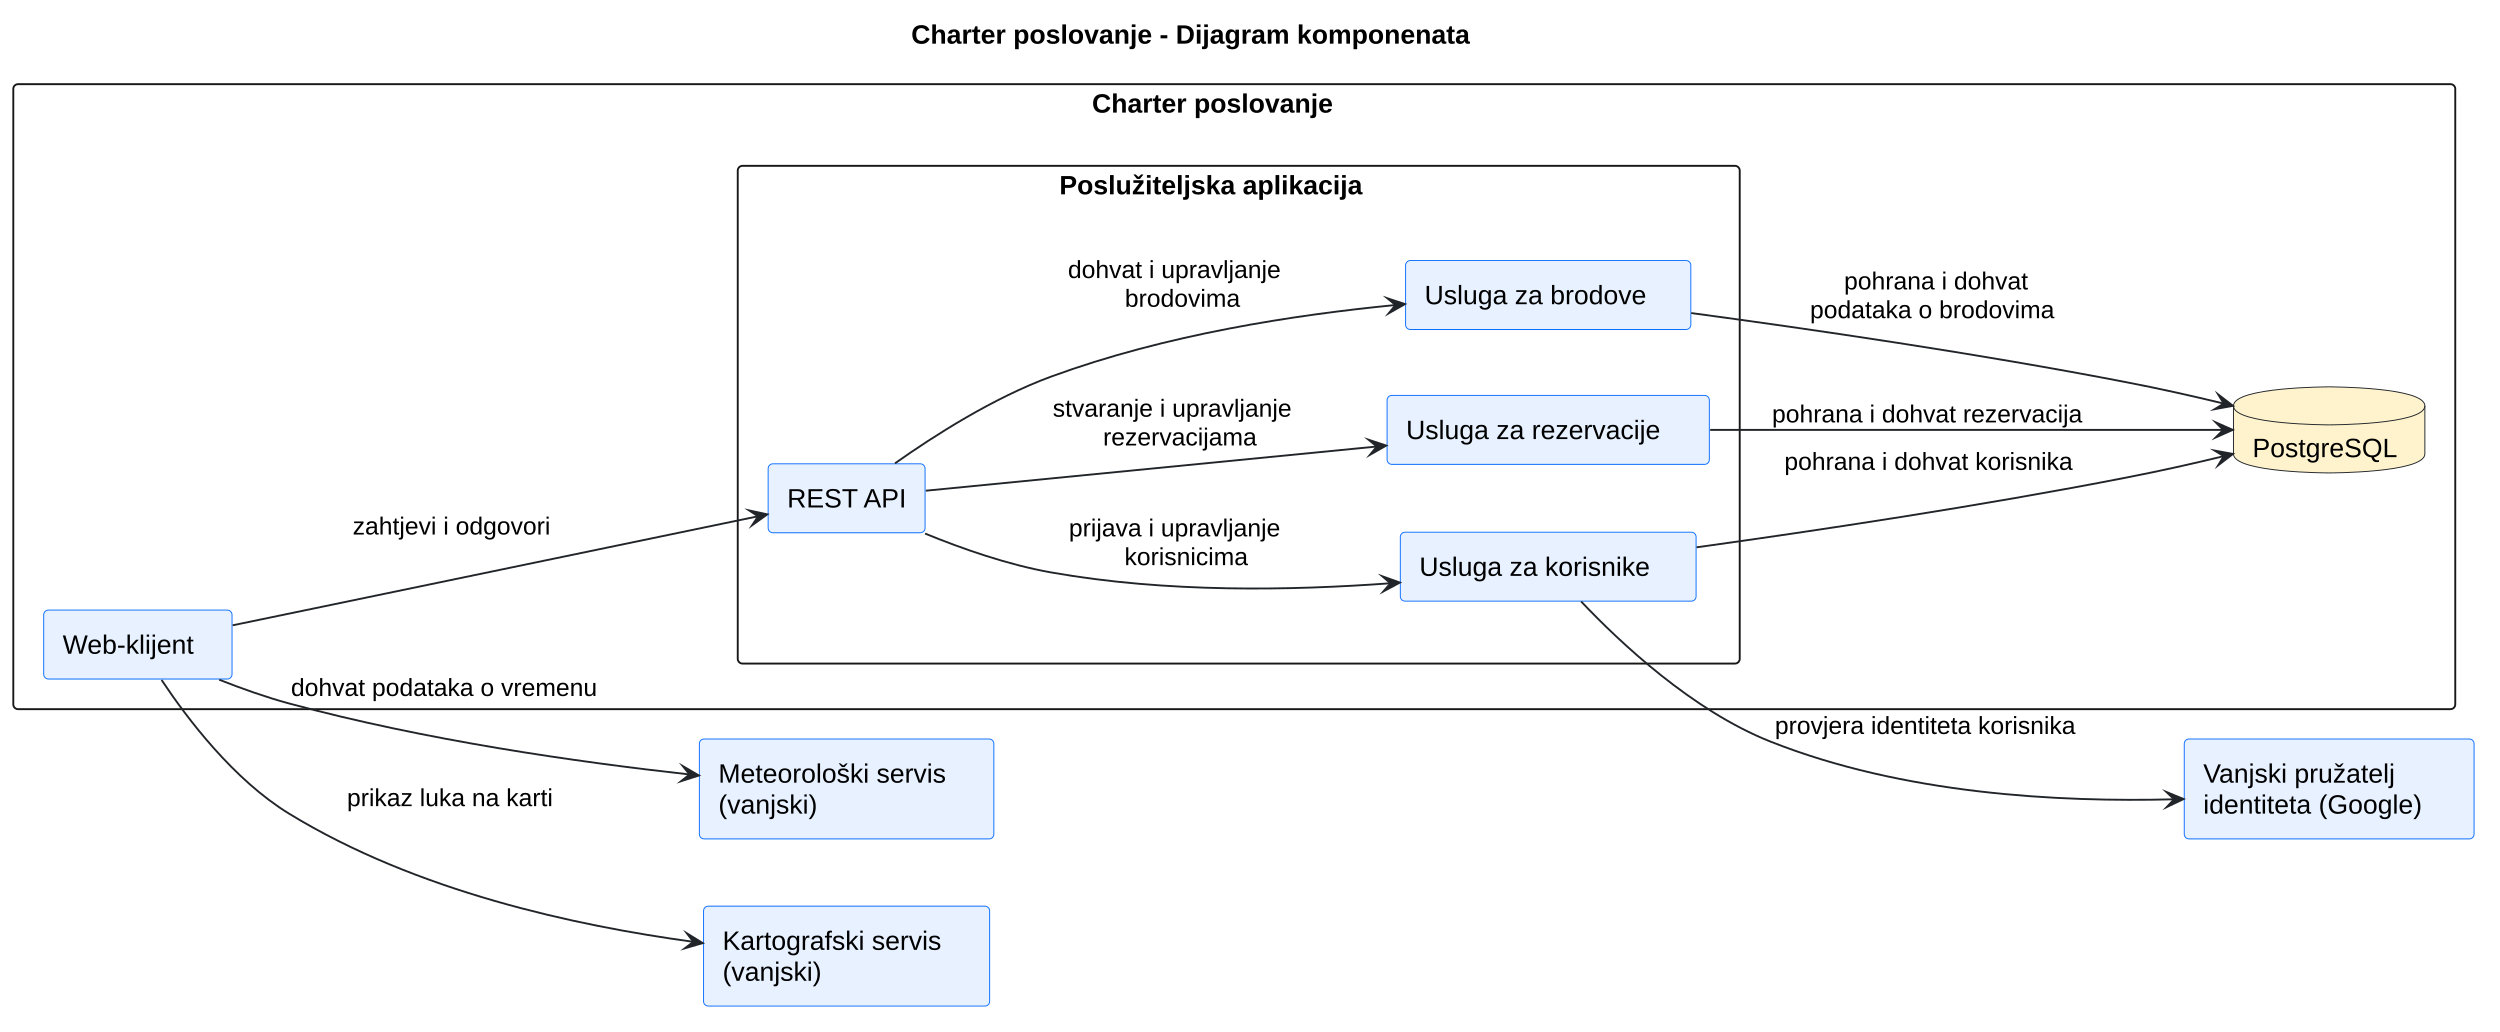
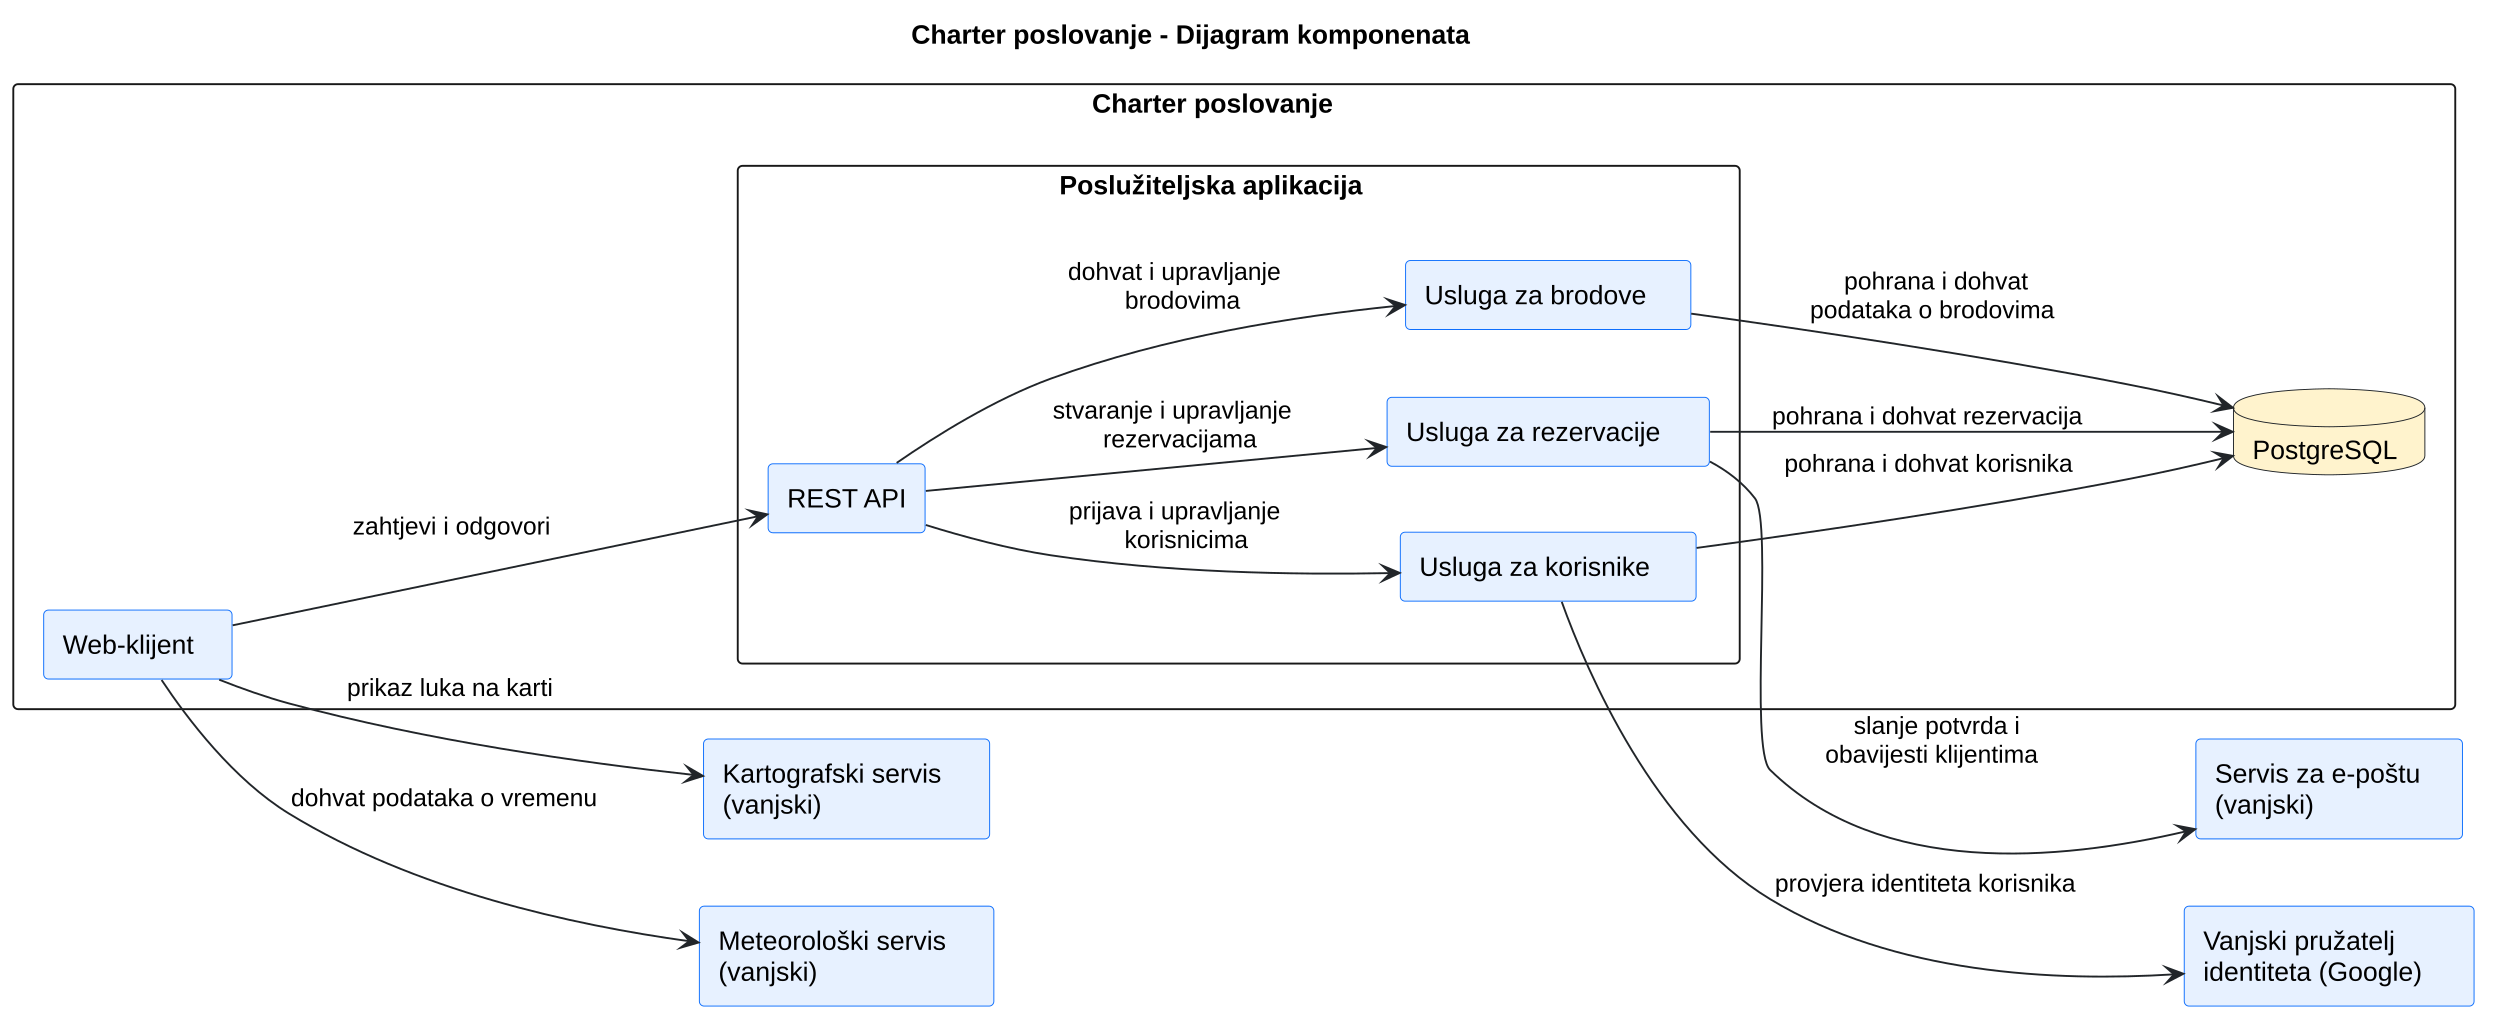
<svg xmlns="http://www.w3.org/2000/svg" version="1.1" data-diagram-type="DESCRIPTION" style="width:1316px;height:543px;background:#FFFFFF;" width="1316px" height="543px" viewBox="0 0 1316 543" zoomAndPan="magnify" preserveAspectRatio="none" contentStyleType="text/css">
  <defs />
  <g font-family="sans-serif" lengthAdjust="spacing">
    <g class="title" data-source-line="1">
      <text x="479.666" y="22.995" fill="#000" font-size="14" textLength="350.014" font-weight="700" font-family="Arial">Charter poslovanje - Dijagram komponenata</text>
    </g>
    <g class="cluster" data-qualified-name="Charter poslovanje" id="ent0001" data-source-line="21">
      <rect x="7" y="44.297" width="1285.45" height="329" fill="none" style="stroke:#181818;stroke-width:1;" rx="2.5" ry="2.5" />
      <text x="574.834" y="59.292" fill="#000" font-size="14" textLength="149.782" font-weight="700" font-family="Arial">Charter poslovanje</text>
    </g>
    <g class="cluster" data-qualified-name="Charter poslovanje.Poslu.iteljska aplikacija" id="ent0003" data-source-line="24">
      <rect x="388.35" y="87.297" width="527.44" height="262" fill="none" style="stroke:#181818;stroke-width:1;" rx="2.5" ry="2.5" />
      <text x="557.649" y="102.292" fill="#000" font-size="14" textLength="188.843" font-weight="700" font-family="Arial">Poslužiteljska aplikacija</text>
    </g>
    <g class="entity" data-qualified-name="Charter poslovanje.Web" id="ent0002" data-source-line="22">
      <rect x="23" y="321.147" width="99.146" height="36.297" fill="#E7F1FF" style="stroke:#0D6EFD;stroke-width:0.5;" rx="2.5" ry="2.5" />
      <text x="33" y="344.142" fill="#000" font-size="14" textLength="79.146" font-family="Arial">Web-klijent</text>
    </g>
    <g class="entity" data-qualified-name="Charter poslovanje.DB" id="ent0008" data-source-line="31">
-       <path d="M1175.7,213.647 C1175.7,203.647 1226.076,203.647 1226.076,203.647 C1226.076,203.647 1276.453,203.647 1276.453,213.647 L1276.453,238.944 C1276.453,248.944 1226.076,248.944 1226.076,248.944 C1226.076,248.944 1175.7,248.944 1175.7,238.944 L1175.7,213.647" style="stroke:#212529;stroke-width:0.5;" fill="#FFF3CD" />
-       <path d="M1175.7,213.647 C1175.7,223.647 1226.076,223.647 1226.076,223.647 C1226.076,223.647 1276.453,223.647 1276.453,213.647" style="stroke:#212529;stroke-width:0.5;" fill="none" />
-       <text x="1185.7" y="240.642" fill="#000" font-size="14" textLength="80.753" font-family="Arial">PostgreSQL</text>
+       <path d="M1175.7,214.647 C1175.7,204.647 1226.076,204.647 1226.076,204.647 C1226.076,204.647 1276.453,204.647 1276.453,214.647 L1276.453,239.944 C1276.453,249.944 1226.076,249.944 1226.076,249.944 C1226.076,249.944 1175.7,249.944 1175.7,239.944 L1175.7,214.647" style="stroke:#212529;stroke-width:0.5;" fill="#FFF3CD" />
+       <path d="M1175.7,214.647 C1175.7,224.647 1226.076,224.647 1226.076,224.647 C1226.076,224.647 1276.453,224.647 1276.453,214.647" style="stroke:#212529;stroke-width:0.5;" fill="none" />
+       <text x="1185.7" y="241.642" fill="#000" font-size="14" textLength="80.753" font-family="Arial">PostgreSQL</text>
    </g>
    <g class="entity" data-qualified-name="Charter poslovanje.Poslu.iteljska aplikacija.API" id="ent0004" data-source-line="25">
      <rect x="404.35" y="244.147" width="82.61" height="36.297" fill="#E7F1FF" style="stroke:#0D6EFD;stroke-width:0.5;" rx="2.5" ry="2.5" />
      <text x="414.35" y="267.142" fill="#000" font-size="14" textLength="62.61" font-family="Arial">REST API</text>
    </g>
    <g class="entity" data-qualified-name="Charter poslovanje.Poslu.iteljska aplikacija.Users" id="ent0005" data-source-line="26">
      <rect x="737.13" y="280.147" width="155.693" height="36.297" fill="#E7F1FF" style="stroke:#0D6EFD;stroke-width:0.5;" rx="2.5" ry="2.5" />
      <text x="747.13" y="303.142" fill="#000" font-size="14" textLength="135.693" font-family="Arial">Usluga za korisnike</text>
    </g>
    <g class="entity" data-qualified-name="Charter poslovanje.Poslu.iteljska aplikacija.Reservations" id="ent0006" data-source-line="27">
-       <rect x="730.16" y="208.147" width="169.639" height="36.297" fill="#E7F1FF" style="stroke:#0D6EFD;stroke-width:0.5;" rx="2.5" ry="2.5" />
-       <text x="740.16" y="231.142" fill="#000" font-size="14" textLength="149.639" font-family="Arial">Usluga za rezervacije</text>
+       <rect x="730.16" y="209.147" width="169.639" height="36.297" fill="#E7F1FF" style="stroke:#0D6EFD;stroke-width:0.5;" rx="2.5" ry="2.5" />
+       <text x="740.16" y="232.142" fill="#000" font-size="14" textLength="149.639" font-family="Arial">Usluga za rezervacije</text>
    </g>
    <g class="entity" data-qualified-name="Charter poslovanje.Poslu.iteljska aplikacija.Boats" id="ent0007" data-source-line="28">
      <rect x="739.9" y="137.147" width="150.156" height="36.297" fill="#E7F1FF" style="stroke:#0D6EFD;stroke-width:0.5;" rx="2.5" ry="2.5" />
      <text x="749.9" y="160.142" fill="#000" font-size="14" textLength="130.156" font-family="Arial">Usluga za brodove</text>
    </g>
    <g class="entity" data-qualified-name="WeatherAPI" id="ent0009" data-source-line="36">
-       <rect x="368.15" y="389.007" width="155.01" height="52.594" fill="#E7F1FF" style="stroke:#0D6EFD;stroke-width:0.5;" rx="2.5" ry="2.5" />
-       <text x="378.15" y="412.002" fill="#000" font-size="14" textLength="135.01" font-family="Arial">Meteorološki servis</text>
-       <text x="378.15" y="428.299" fill="#000" font-size="14" textLength="59.842" font-family="Arial">(vanjski)</text>
+       <rect x="368.15" y="477.007" width="155.01" height="52.594" fill="#E7F1FF" style="stroke:#0D6EFD;stroke-width:0.5;" rx="2.5" ry="2.5" />
+       <text x="378.15" y="500.002" fill="#000" font-size="14" textLength="135.01" font-family="Arial">Meteorološki servis</text>
+       <text x="378.15" y="516.299" fill="#000" font-size="14" textLength="59.842" font-family="Arial">(vanjski)</text>
    </g>
    <g class="entity" data-qualified-name="Maps" id="ent0010" data-source-line="37">
-       <rect x="370.35" y="477.007" width="150.594" height="52.594" fill="#E7F1FF" style="stroke:#0D6EFD;stroke-width:0.5;" rx="2.5" ry="2.5" />
-       <text x="380.35" y="500.002" fill="#000" font-size="14" textLength="130.594" font-family="Arial">Kartografski servis</text>
-       <text x="380.35" y="516.299" fill="#000" font-size="14" textLength="59.842" font-family="Arial">(vanjski)</text>
+       <rect x="370.35" y="389.007" width="150.594" height="52.594" fill="#E7F1FF" style="stroke:#0D6EFD;stroke-width:0.5;" rx="2.5" ry="2.5" />
+       <text x="380.35" y="412.002" fill="#000" font-size="14" textLength="130.594" font-family="Arial">Kartografski servis</text>
+       <text x="380.35" y="428.299" fill="#000" font-size="14" textLength="59.842" font-family="Arial">(vanjski)</text>
    </g>
    <g class="entity" data-qualified-name="OAuth" id="ent0011" data-source-line="38">
-       <rect x="1149.79" y="389.007" width="152.556" height="52.594" fill="#E7F1FF" style="stroke:#0D6EFD;stroke-width:0.5;" rx="2.5" ry="2.5" />
-       <text x="1159.79" y="412.002" fill="#000" font-size="14" textLength="115.985" font-family="Arial">Vanjski pružatelj</text>
-       <text x="1159.79" y="428.299" fill="#000" font-size="14" textLength="132.556" font-family="Arial">identiteta (Google)</text>
+       <rect x="1149.79" y="477.007" width="152.556" height="52.594" fill="#E7F1FF" style="stroke:#0D6EFD;stroke-width:0.5;" rx="2.5" ry="2.5" />
+       <text x="1159.79" y="500.002" fill="#000" font-size="14" textLength="115.985" font-family="Arial">Vanjski pružatelj</text>
+       <text x="1159.79" y="516.299" fill="#000" font-size="14" textLength="132.556" font-family="Arial">identiteta (Google)</text>
    </g>
-     <g class="link" data-entity-1="ent0002" data-entity-2="ent0004" id="lnk12" data-source-line="42" data-link-type="dependency">
+     <g class="entity" data-qualified-name="Mail" id="ent0012" data-source-line="39">
+       <rect x="1155.91" y="389.007" width="140.326" height="52.594" fill="#E7F1FF" style="stroke:#0D6EFD;stroke-width:0.5;" rx="2.5" ry="2.5" />
+       <text x="1165.91" y="412.002" fill="#000" font-size="14" textLength="120.326" font-family="Arial">Servis za e-poštu</text>
+       <text x="1165.91" y="428.299" fill="#000" font-size="14" textLength="59.842" font-family="Arial">(vanjski)</text>
+     </g>
+     <g class="link" data-entity-1="ent0002" data-entity-2="ent0004" id="lnk13" data-source-line="43" data-link-type="dependency">
      <path d="M122.47,329.157 C196.37,313.817 330.264,286.032 399.024,271.772" style="stroke:#212529;stroke-width:1;" fill="none" id="Web-to-API" />
      <polygon points="403.92,270.757,394.295,268.668,399.024,271.772,395.92,276.501,403.92,270.757" fill="#212529" style="stroke:#212529;stroke-width:1;stroke-linejoin:miter;stroke-miterlimit:10;" />
      <text x="185.65" y="281.364" fill="#000" font-size="13" textLength="119.933" font-family="Arial">zahtjevi i odgovori</text>
    </g>
-     <g class="link" data-entity-1="ent0004" data-entity-2="ent0005" id="lnk13" data-source-line="44" data-link-type="dependency">
-       <path d="M486.94,280.857 C506.48,288.857 530.57,297.297 553.16,301.297 C614.24,312.137 679.653,310.873 731.913,307.033" style="stroke:#212529;stroke-width:1;" fill="none" id="API-to-Users" />
-       <polygon points="736.9,306.667,727.631,303.337,731.913,307.033,728.217,311.316,736.9,306.667" fill="#212529" style="stroke:#212529;stroke-width:1;stroke-linejoin:miter;stroke-miterlimit:10;" />
-       <text x="562.66" y="282.364" fill="#000" font-size="13" textLength="128.857" font-family="Arial">prijava i upravljanje</text>
-       <text x="591.929" y="297.497" fill="#000" font-size="13" textLength="74.452" font-family="Arial">korisnicima</text>
+     <g class="link" data-entity-1="ent0004" data-entity-2="ent0005" id="lnk14" data-source-line="45" data-link-type="dependency">
+       <path d="M487.35,276.357 C506.98,282.467 531.02,288.987 553.16,292.297 C614.41,301.477 679.651,302.661 731.791,301.681" style="stroke:#212529;stroke-width:1;" fill="none" id="API-to-Users" />
+       <polygon points="736.79,301.587,727.716,297.757,731.791,301.681,727.867,305.755,736.79,301.587" fill="#212529" style="stroke:#212529;stroke-width:1;stroke-linejoin:miter;stroke-miterlimit:10;" />
+       <text x="562.66" y="273.364" fill="#000" font-size="13" textLength="128.857" font-family="Arial">prijava i upravljanje</text>
+       <text x="591.929" y="288.497" fill="#000" font-size="13" textLength="74.452" font-family="Arial">korisnicima</text>
    </g>
-     <g class="link" data-entity-1="ent0004" data-entity-2="ent0006" id="lnk14" data-source-line="45" data-link-type="dependency">
-       <path d="M487.36,258.307 C545.55,252.607 648.854,242.485 724.734,235.045" style="stroke:#212529;stroke-width:1;" fill="none" id="API-to-Reservations" />
-       <polygon points="729.71,234.557,720.363,231.454,724.734,235.045,721.143,239.416,729.71,234.557" fill="#212529" style="stroke:#212529;stroke-width:1;stroke-linejoin:miter;stroke-miterlimit:10;" />
-       <text x="554.16" y="219.364" fill="#000" font-size="13" textLength="145.101" font-family="Arial">stvaranje i upravljanje</text>
-       <text x="580.642" y="234.497" fill="#000" font-size="13" textLength="92.136" font-family="Arial">rezervacijama</text>
+     <g class="link" data-entity-1="ent0004" data-entity-2="ent0006" id="lnk15" data-source-line="46" data-link-type="dependency">
+       <path d="M487.36,258.417 C545.55,252.877 648.853,243.031 724.733,235.801" style="stroke:#212529;stroke-width:1;" fill="none" id="API-to-Reservations" />
+       <polygon points="729.71,235.327,720.371,232.199,724.733,235.801,721.13,240.163,729.71,235.327" fill="#212529" style="stroke:#212529;stroke-width:1;stroke-linejoin:miter;stroke-miterlimit:10;" />
+       <text x="554.16" y="220.364" fill="#000" font-size="13" textLength="145.101" font-family="Arial">stvaranje i upravljanje</text>
+       <text x="580.642" y="235.497" fill="#000" font-size="13" textLength="92.136" font-family="Arial">rezervacijama</text>
    </g>
-     <g class="link" data-entity-1="ent0004" data-entity-2="ent0007" id="lnk15" data-source-line="46" data-link-type="dependency">
-       <path d="M471.11,243.917 C491.86,229.247 522.99,209.387 553.16,198.297 C613.68,176.057 681.354,165.763 734.594,160.563" style="stroke:#212529;stroke-width:1;" fill="none" id="API-to-Boats" />
-       <polygon points="739.57,160.077,730.224,156.971,734.594,160.563,731.001,164.933,739.57,160.077" fill="#212529" style="stroke:#212529;stroke-width:1;stroke-linejoin:miter;stroke-miterlimit:10;" />
-       <text x="562.16" y="146.364" fill="#000" font-size="13" textLength="129.613" font-family="Arial">dohvat i upravljanje</text>
-       <text x="592.121" y="161.497" fill="#000" font-size="13" textLength="69.691" font-family="Arial">brodovima</text>
+     <g class="link" data-entity-1="ent0004" data-entity-2="ent0007" id="lnk16" data-source-line="47" data-link-type="dependency">
+       <path d="M472,243.667 C492.78,229.307 523.5,210.147 553.16,199.297 C613.75,177.137 681.416,166.56 734.636,161.07" style="stroke:#212529;stroke-width:1;" fill="none" id="API-to-Boats" />
+       <polygon points="739.61,160.557,730.247,157.501,734.636,161.07,731.068,165.459,739.61,160.557" fill="#212529" style="stroke:#212529;stroke-width:1;stroke-linejoin:miter;stroke-miterlimit:10;" />
+       <text x="562.16" y="147.364" fill="#000" font-size="13" textLength="129.613" font-family="Arial">dohvat i upravljanje</text>
+       <text x="592.121" y="162.497" fill="#000" font-size="13" textLength="69.691" font-family="Arial">brodovima</text>
    </g>
-     <g class="link" data-entity-1="ent0005" data-entity-2="ent0008" id="lnk16" data-source-line="48" data-link-type="dependency">
-       <path d="M893.06,288.107 C954.65,279.547 1043.06,266.317 1119.79,251.297 C1138.05,247.727 1153.07,244.351 1170.58,240.121" style="stroke:#212529;stroke-width:1;" fill="none" id="Users-to-DB" />
-       <polygon points="1175.44,238.947,1165.752,237.172,1170.58,240.121,1167.631,244.948,1175.44,238.947" fill="#212529" style="stroke:#212529;stroke-width:1;stroke-linejoin:miter;stroke-miterlimit:10;" />
-       <text x="939.29" y="247.364" fill="#000" font-size="13" textLength="173.729" font-family="Arial">pohrana i dohvat korisnika</text>
+     <g class="link" data-entity-1="ent0005" data-entity-2="ent0008" id="lnk17" data-source-line="49" data-link-type="dependency">
+       <path d="M893.07,288.427 C954.66,280.107 1043.07,267.187 1119.79,252.297 C1138.05,248.757 1153.07,245.393 1170.59,241.153" style="stroke:#212529;stroke-width:1;" fill="none" id="Users-to-DB" />
+       <polygon points="1175.45,239.977,1165.762,238.206,1170.59,241.153,1167.643,245.982,1175.45,239.977" fill="#212529" style="stroke:#212529;stroke-width:1;stroke-linejoin:miter;stroke-miterlimit:10;" />
+       <text x="939.29" y="248.364" fill="#000" font-size="13" textLength="173.729" font-family="Arial">pohrana i dohvat korisnika</text>
    </g>
-     <g class="link" data-entity-1="ent0006" data-entity-2="ent0008" id="lnk17" data-source-line="49" data-link-type="dependency">
-       <path d="M900.24,226.297 C983.16,226.297 1101.98,226.297 1170.31,226.297" style="stroke:#212529;stroke-width:1;" fill="none" id="Reservations-to-DB" />
-       <polygon points="1175.31,226.297,1166.31,222.297,1170.31,226.297,1166.31,230.297,1175.31,226.297" fill="#212529" style="stroke:#212529;stroke-width:1;stroke-linejoin:miter;stroke-miterlimit:10;" />
-       <text x="932.79" y="222.364" fill="#000" font-size="13" textLength="186.678" font-family="Arial">pohrana i dohvat rezervacija</text>
+     <g class="link" data-entity-1="ent0006" data-entity-2="ent0008" id="lnk18" data-source-line="50" data-link-type="dependency">
+       <path d="M900.24,227.297 C983.16,227.297 1101.98,227.297 1170.31,227.297" style="stroke:#212529;stroke-width:1;" fill="none" id="Reservations-to-DB" />
+       <polygon points="1175.31,227.297,1166.31,223.297,1170.31,227.297,1166.31,231.297,1175.31,227.297" fill="#212529" style="stroke:#212529;stroke-width:1;stroke-linejoin:miter;stroke-miterlimit:10;" />
+       <text x="932.79" y="223.364" fill="#000" font-size="13" textLength="186.678" font-family="Arial">pohrana i dohvat rezervacija</text>
    </g>
-     <g class="link" data-entity-1="ent0007" data-entity-2="ent0008" id="lnk18" data-source-line="50" data-link-type="dependency">
-       <path d="M890.25,164.797 C951.95,173.097 1041.89,186.177 1119.79,201.297 C1138.05,204.847 1153.07,208.211 1170.59,212.451" style="stroke:#212529;stroke-width:1;" fill="none" id="Boats-to-DB" />
-       <polygon points="1175.45,213.627,1167.643,207.622,1170.59,212.451,1165.762,215.398,1175.45,213.627" fill="#212529" style="stroke:#212529;stroke-width:1;stroke-linejoin:miter;stroke-miterlimit:10;" />
+     <g class="link" data-entity-1="ent0007" data-entity-2="ent0008" id="lnk19" data-source-line="51" data-link-type="dependency">
+       <path d="M890.24,165.107 C951.93,173.647 1041.88,187.047 1119.79,202.297 C1138.05,205.877 1153.07,209.24 1170.58,213.48" style="stroke:#212529;stroke-width:1;" fill="none" id="Boats-to-DB" />
+       <polygon points="1175.44,214.657,1167.634,208.651,1170.58,213.48,1165.751,216.426,1175.44,214.657" fill="#212529" style="stroke:#212529;stroke-width:1;stroke-linejoin:miter;stroke-miterlimit:10;" />
      <text x="970.716" y="152.364" fill="#000" font-size="13" textLength="111.04" font-family="Arial">pohrana i dohvat</text>
      <text x="952.79" y="167.497" fill="#000" font-size="13" textLength="146.891" font-family="Arial">podataka o brodovima</text>
    </g>
-     <g class="link" data-entity-1="ent0002" data-entity-2="ent0009" id="lnk19" data-source-line="52" data-link-type="dependency">
-       <path d="M115.4,357.797 C127.11,362.427 139.97,367.007 152.15,370.297 C224.06,389.757 303.381,401.055 362.951,407.675" style="stroke:#212529;stroke-width:1;" fill="none" id="Web-to-WeatherAPI" />
-       <polygon points="367.92,408.227,359.417,403.257,362.951,407.675,358.533,411.208,367.92,408.227" fill="#212529" style="stroke:#212529;stroke-width:1;stroke-linejoin:miter;stroke-miterlimit:10;" />
-       <text x="153.15" y="366.364" fill="#000" font-size="13" textLength="184.71" font-family="Arial">dohvat podataka o vremenu</text>
+     <g class="link" data-entity-1="ent0002" data-entity-2="ent0009" id="lnk20" data-source-line="53" data-link-type="dependency">
+       <path d="M85.06,357.947 C98.59,378.317 122.96,410.437 152.15,428.297 C218.32,468.807 300.797,486.86 362.777,495.46" style="stroke:#212529;stroke-width:1;" fill="none" id="Web-to-WeatherAPI" />
+       <polygon points="367.73,496.147,359.365,490.948,362.777,495.46,358.266,498.872,367.73,496.147" fill="#212529" style="stroke:#212529;stroke-width:1;stroke-linejoin:miter;stroke-miterlimit:10;" />
+       <text x="153.15" y="424.364" fill="#000" font-size="13" textLength="184.71" font-family="Arial">dohvat podataka o vremenu</text>
    </g>
-     <g class="link" data-entity-1="ent0002" data-entity-2="ent0010" id="lnk20" data-source-line="53" data-link-type="dependency">
-       <path d="M85.06,357.947 C98.59,378.317 122.96,410.437 152.15,428.297 C219.1,469.287 302.866,487.312 364.966,495.772" style="stroke:#212529;stroke-width:1;" fill="none" id="Web-to-Maps" />
-       <polygon points="369.92,496.447,361.542,491.269,364.966,495.772,360.462,499.195,369.92,496.447" fill="#212529" style="stroke:#212529;stroke-width:1;stroke-linejoin:miter;stroke-miterlimit:10;" />
-       <text x="182.65" y="424.364" fill="#000" font-size="13" textLength="125.023" font-family="Arial">prikaz luka na karti</text>
+     <g class="link" data-entity-1="ent0002" data-entity-2="ent0010" id="lnk21" data-source-line="54" data-link-type="dependency">
+       <path d="M115.4,357.797 C127.11,362.427 139.97,367.007 152.15,370.297 C224.93,389.987 305.42,401.35 365.1,407.92" style="stroke:#212529;stroke-width:1;" fill="none" id="Web-to-Maps" />
+       <polygon points="370.07,408.467,361.562,403.506,365.1,407.92,360.686,411.458,370.07,408.467" fill="#212529" style="stroke:#212529;stroke-width:1;stroke-linejoin:miter;stroke-miterlimit:10;" />
+       <text x="182.65" y="366.364" fill="#000" font-size="13" textLength="125.023" font-family="Arial">prikaz luka na karti</text>
    </g>
-     <g class="link" data-entity-1="ent0005" data-entity-2="ent0011" id="lnk21" data-source-line="55" data-link-type="dependency">
-       <path d="M832.31,316.627 C853.02,338.487 890.99,374.087 931.79,390.297 C1001.84,418.127 1083.532,422.315 1144.432,420.755" style="stroke:#212529;stroke-width:1;" fill="none" id="Users-to-OAuth" />
-       <polygon points="1149.43,420.627,1140.331,416.859,1144.432,420.755,1140.535,424.856,1149.43,420.627" fill="#212529" style="stroke:#212529;stroke-width:1;stroke-linejoin:miter;stroke-miterlimit:10;" />
-       <text x="934.29" y="386.364" fill="#000" font-size="13" textLength="183.955" font-family="Arial">provjera identiteta korisnika</text>
+     <g class="link" data-entity-1="ent0005" data-entity-2="ent0011" id="lnk22" data-source-line="56" data-link-type="dependency">
+       <path d="M822.11,316.827 C835.44,353.817 870.85,436.437 931.79,473.297 C997.37,512.967 1081.59,516.808 1144.35,512.898" style="stroke:#212529;stroke-width:1;" fill="none" id="Users-to-OAuth" />
+       <polygon points="1149.34,512.587,1140.109,509.154,1144.35,512.898,1140.606,517.139,1149.34,512.587" fill="#212529" style="stroke:#212529;stroke-width:1;stroke-linejoin:miter;stroke-miterlimit:10;" />
+       <text x="934.29" y="469.364" fill="#000" font-size="13" textLength="183.955" font-family="Arial">provjera identiteta korisnika</text>
+     </g>
+     <g class="link" data-entity-1="ent0006" data-entity-2="ent0012" id="lnk23" data-source-line="57" data-link-type="dependency">
+       <path d="M900.1,242.967 C909.24,247.817 917.49,254.117 923.79,262.297 C933.51,274.907 920.42,394.167 931.79,405.297 C989.69,461.947 1083.941,453.225 1150.731,437.615" style="stroke:#212529;stroke-width:1;" fill="none" id="Reservations-to-Mail" />
+       <polygon points="1155.6,436.477,1145.926,434.63,1150.731,437.615,1147.747,442.42,1155.6,436.477" fill="#212529" style="stroke:#212529;stroke-width:1;stroke-linejoin:miter;stroke-miterlimit:10;" />
+       <text x="975.793" y="386.364" fill="#000" font-size="13" textLength="100.636" font-family="Arial">slanje potvrda i</text>
+       <text x="960.79" y="401.497" fill="#000" font-size="13" textLength="130.641" font-family="Arial">obavijesti klijentima</text>
    </g>
  </g>
</svg>
